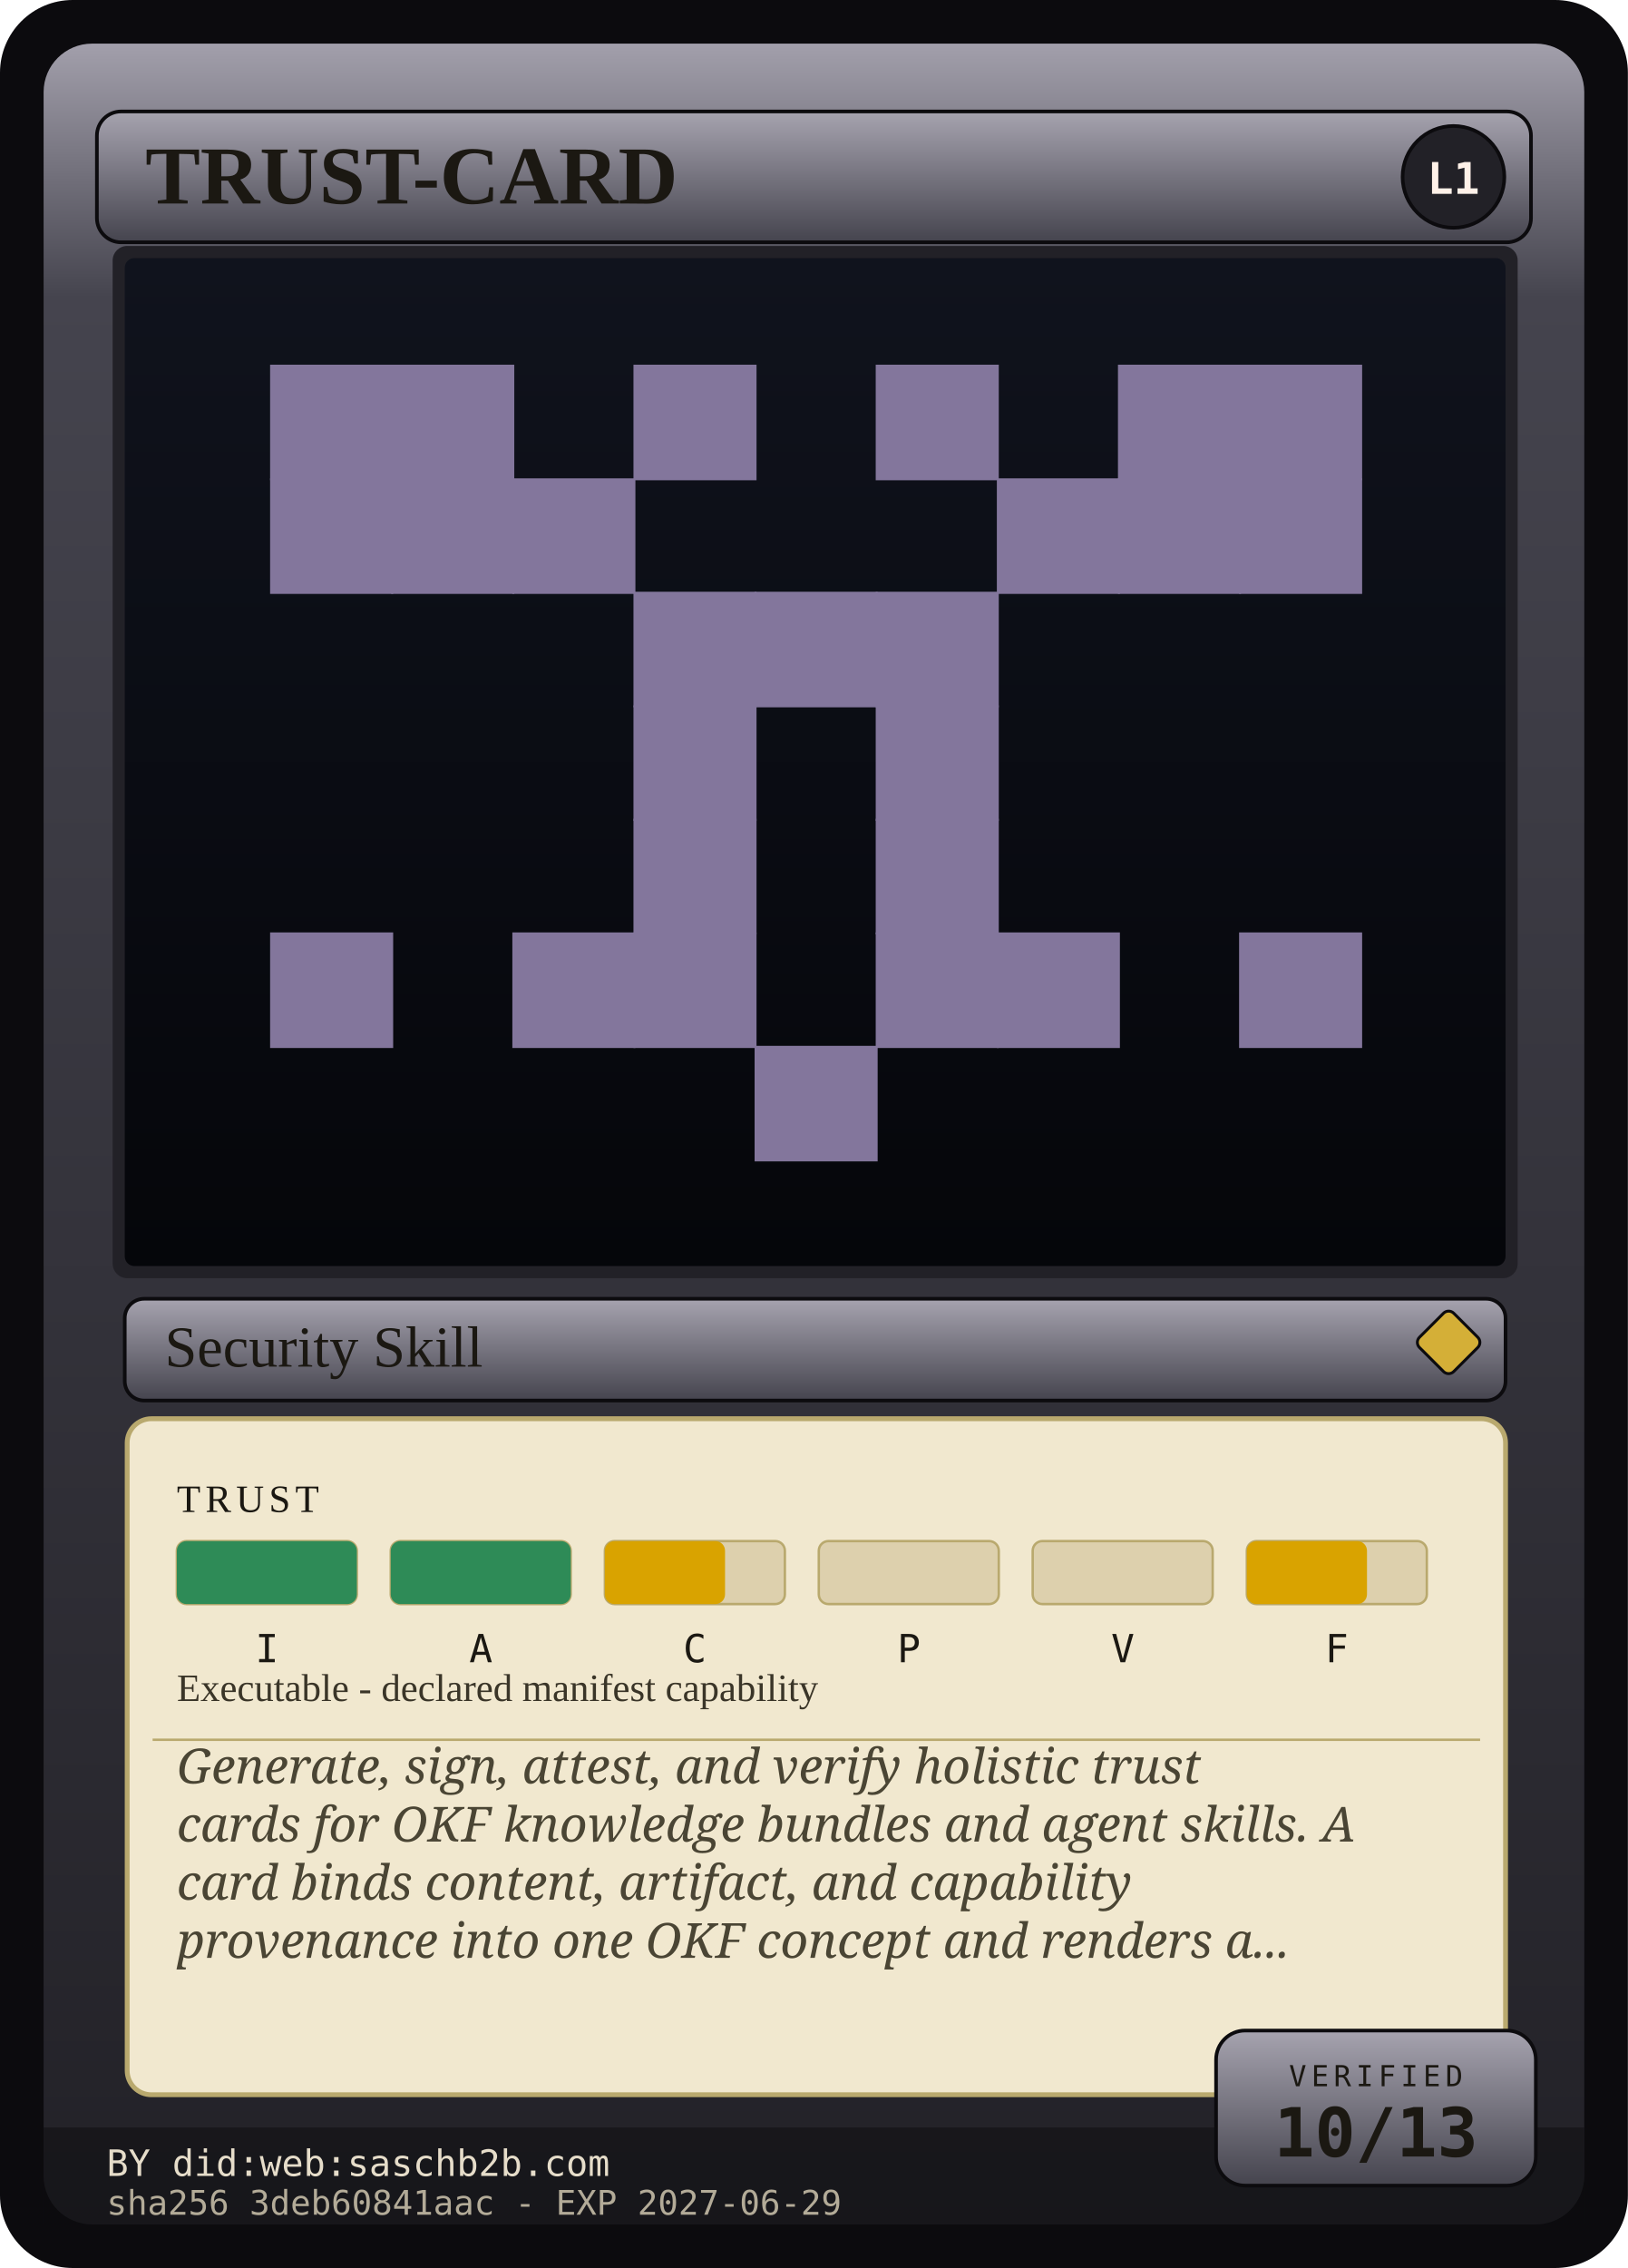
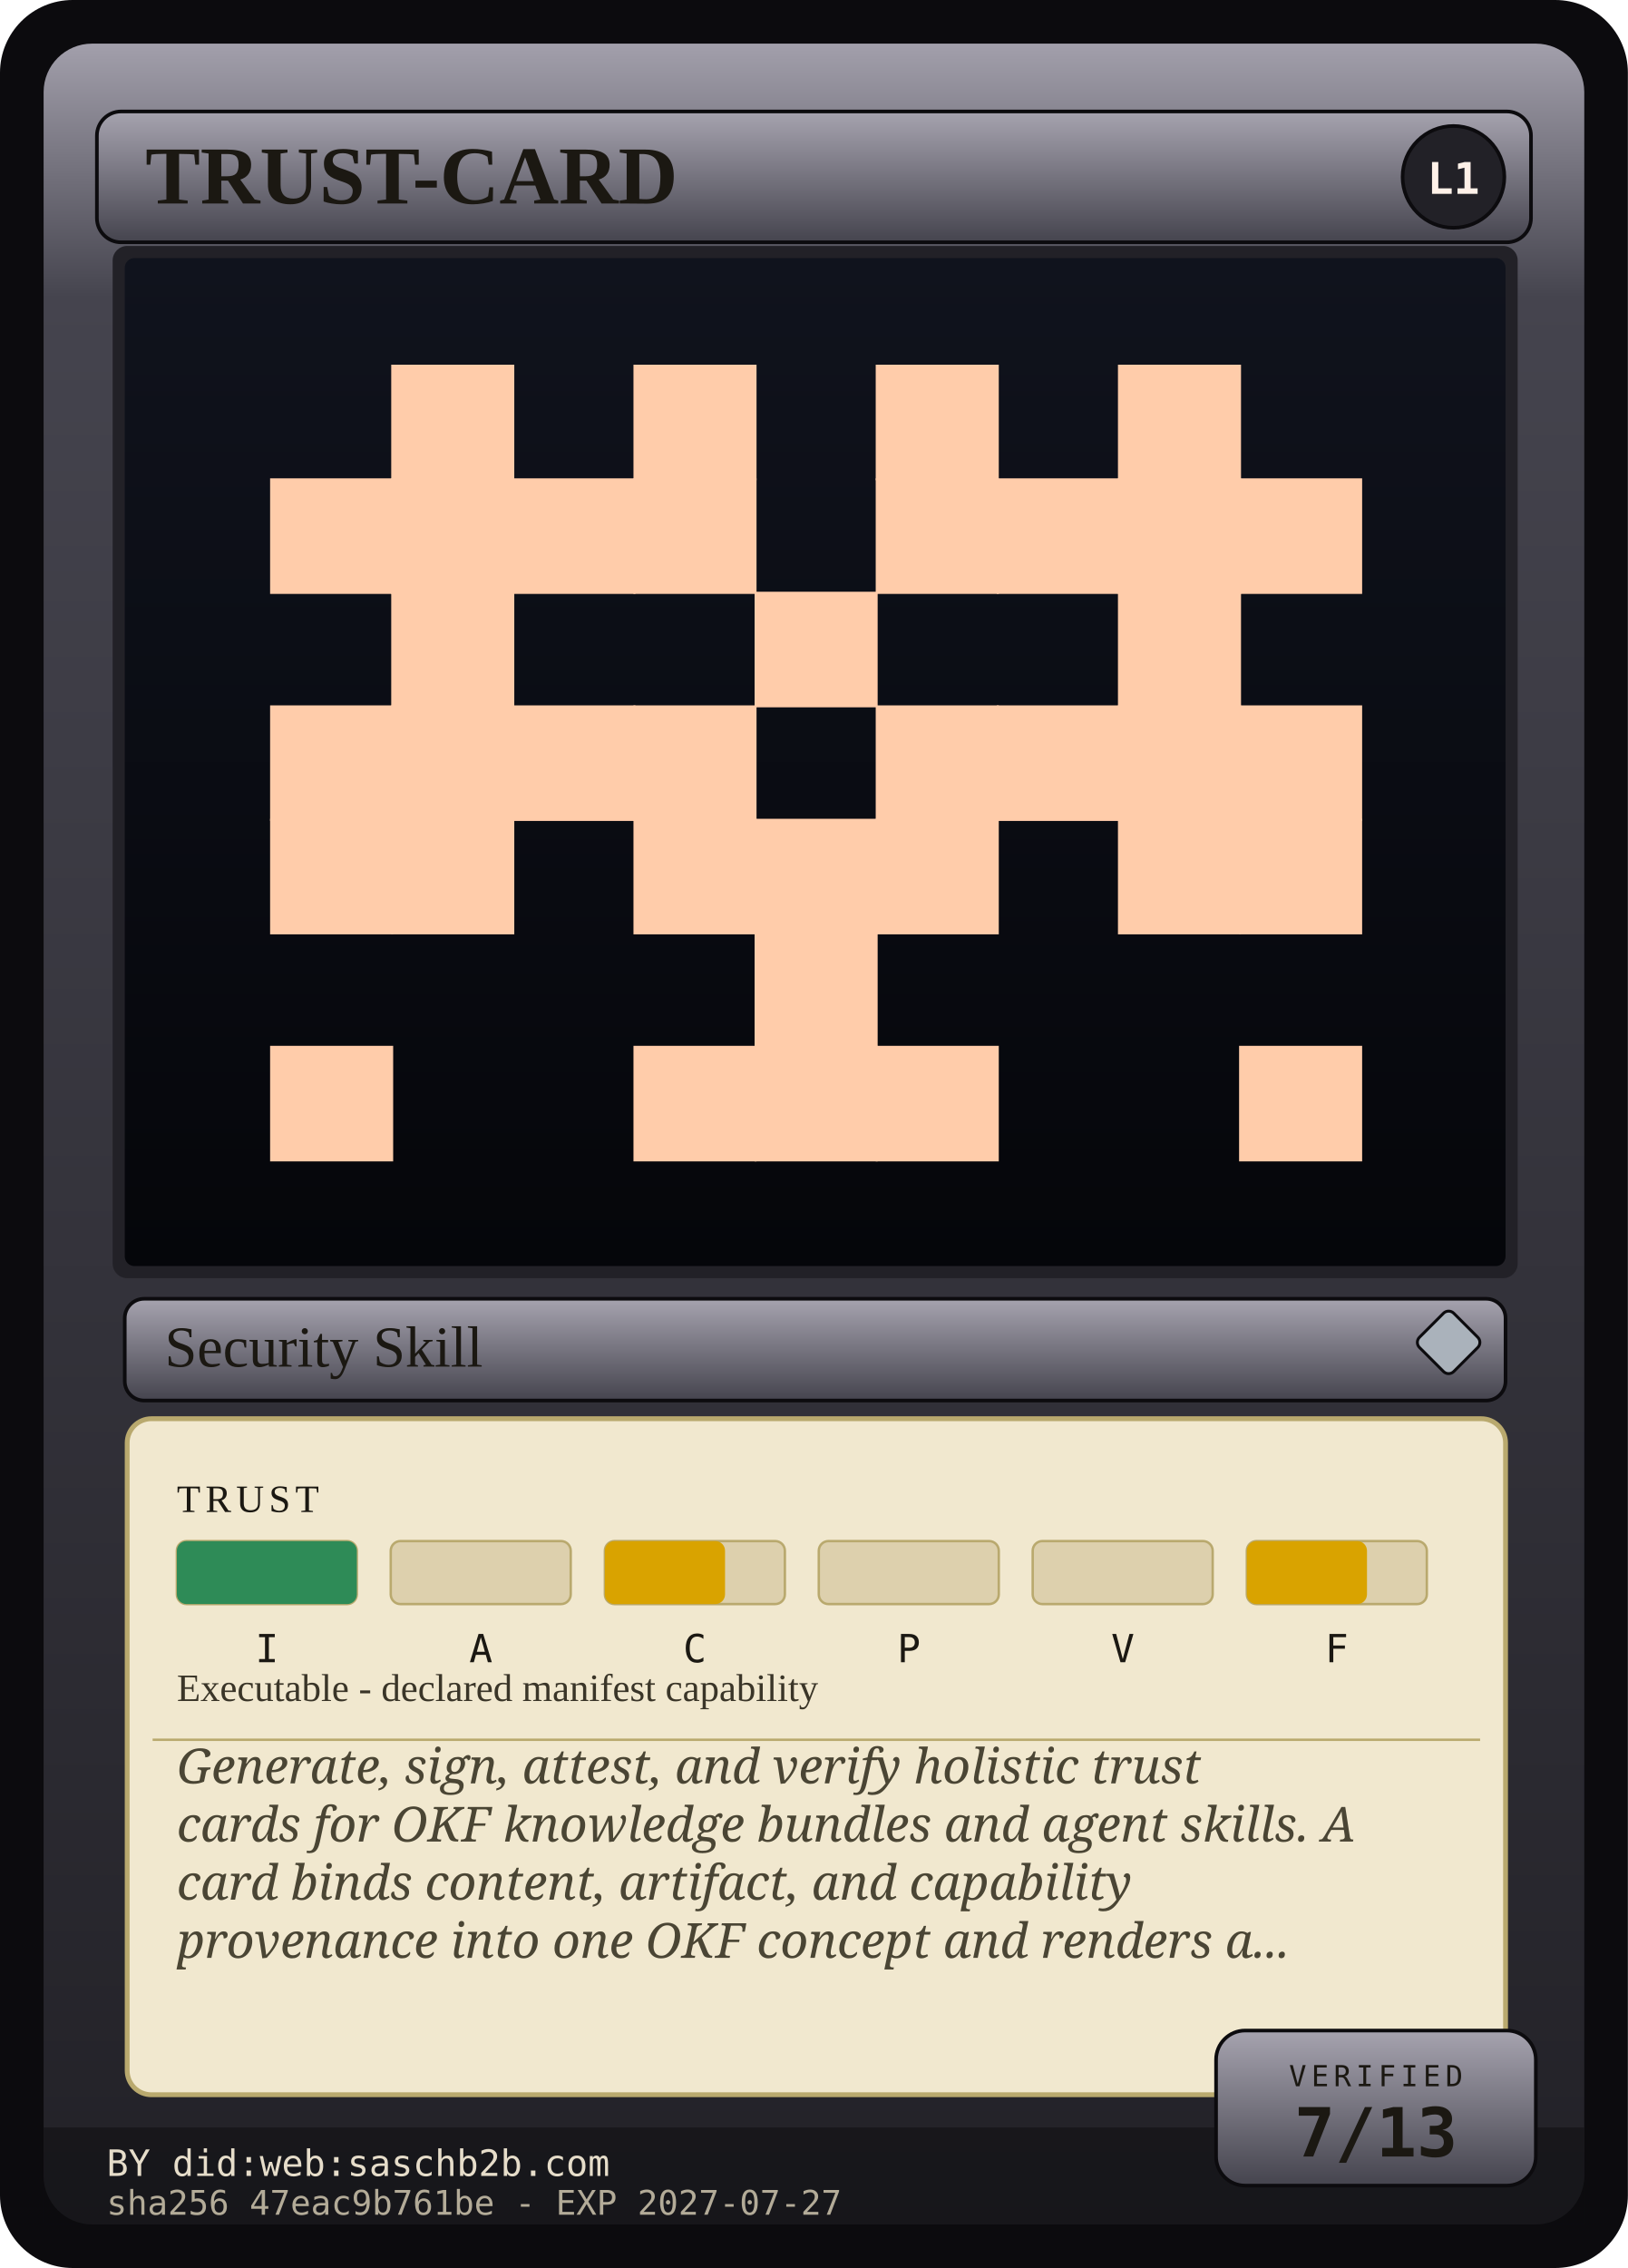
<svg xmlns="http://www.w3.org/2000/svg" width="672" height="936" viewBox="0 0 672 936" font-family="Georgia,'Times New Roman',serif">
  <defs>
    <linearGradient id="frame" x1="0" y1="0" x2="0" y2="1">
      <stop offset="0" stop-color="#a6a3af" />
      <stop offset="0.12" stop-color="#45444e" />
      <stop offset="1" stop-color="#222127" />
    </linearGradient>
    <linearGradient id="plate" x1="0" y1="0" x2="0" y2="1">
      <stop offset="0" stop-color="#a6a3af" />
      <stop offset="1" stop-color="#45444e" />
    </linearGradient>
    <linearGradient id="art" x1="0" y1="0" x2="0" y2="1">
      <stop offset="0" stop-color="#10131d" />
      <stop offset="1" stop-color="#05060a" />
    </linearGradient>
    <clipPath id="scr">
      <rect x="51.5" y="106.5" width="570" height="416" rx="4" />
    </clipPath>
  </defs>
  <rect x="0" y="0" width="672" height="936" rx="30" fill="#0c0b0e" />
  <rect x="18" y="18" width="636" height="900" rx="20" fill="url(#frame)" />
  <rect x="40" y="46" width="592" height="54" rx="10" fill="url(#plate)" stroke="#0c0b0e" stroke-width="1.5" />
  <text x="60" y="84" font-size="34" font-weight="bold" fill="#1b1812">TRUST-CARD</text>
  <circle cx="600" cy="73" r="21" fill="#222127" stroke="#0c0b0e" stroke-width="1.5" />
  <text x="600" y="80" font-size="18" font-weight="bold" fill="#fff1e8" text-anchor="middle" font-family="ui-monospace,monospace">L1</text>
  <rect x="46.5" y="101.5" width="580" height="426" rx="6" fill="#222127" />
  <g clip-path="url(#scr)">
    <rect x="51.5" y="106.5" width="570" height="416" fill="url(#art)" />
-     <rect x="111.5" y="150.5" width="50.8" height="47.7" fill="#83769c" />
-     <rect x="511.5" y="150.5" width="50.8" height="47.7" fill="#83769c" />
-     <rect x="161.5" y="150.5" width="50.8" height="47.7" fill="#83769c" />
-     <rect x="461.5" y="150.5" width="50.8" height="47.7" fill="#83769c" />
-     <rect x="261.5" y="150.5" width="50.8" height="47.7" fill="#83769c" />
-     <rect x="361.5" y="150.5" width="50.8" height="47.7" fill="#83769c" />
-     <rect x="111.5" y="197.4" width="50.8" height="47.7" fill="#83769c" />
-     <rect x="511.5" y="197.4" width="50.8" height="47.7" fill="#83769c" />
-     <rect x="161.5" y="197.4" width="50.8" height="47.7" fill="#83769c" />
-     <rect x="461.5" y="197.4" width="50.8" height="47.7" fill="#83769c" />
-     <rect x="211.5" y="197.4" width="50.8" height="47.7" fill="#83769c" />
-     <rect x="411.5" y="197.4" width="50.8" height="47.7" fill="#83769c" />
-     <rect x="261.5" y="244.2" width="50.8" height="47.7" fill="#83769c" />
-     <rect x="361.5" y="244.2" width="50.8" height="47.7" fill="#83769c" />
-     <rect x="311.5" y="244.2" width="50.8" height="47.7" fill="#83769c" />
-     <rect x="261.5" y="291.1" width="50.8" height="47.7" fill="#83769c" />
-     <rect x="361.5" y="291.1" width="50.8" height="47.7" fill="#83769c" />
-     <rect x="261.5" y="337.9" width="50.8" height="47.7" fill="#83769c" />
-     <rect x="361.5" y="337.9" width="50.8" height="47.7" fill="#83769c" />
-     <rect x="111.5" y="384.8" width="50.8" height="47.7" fill="#83769c" />
-     <rect x="511.5" y="384.8" width="50.8" height="47.7" fill="#83769c" />
-     <rect x="211.5" y="384.8" width="50.8" height="47.7" fill="#83769c" />
-     <rect x="411.5" y="384.8" width="50.8" height="47.7" fill="#83769c" />
-     <rect x="261.5" y="384.8" width="50.8" height="47.7" fill="#83769c" />
-     <rect x="361.5" y="384.8" width="50.8" height="47.7" fill="#83769c" />
-     <rect x="311.5" y="431.6" width="50.8" height="47.7" fill="#83769c" />
+     <rect x="161.5" y="150.5" width="50.8" height="47.7" fill="#ffccaa" />
+     <rect x="461.5" y="150.5" width="50.8" height="47.7" fill="#ffccaa" />
+     <rect x="261.5" y="150.5" width="50.8" height="47.7" fill="#ffccaa" />
+     <rect x="361.5" y="150.5" width="50.8" height="47.7" fill="#ffccaa" />
+     <rect x="111.5" y="197.4" width="50.8" height="47.7" fill="#ffccaa" />
+     <rect x="511.5" y="197.4" width="50.8" height="47.7" fill="#ffccaa" />
+     <rect x="161.5" y="197.4" width="50.8" height="47.7" fill="#ffccaa" />
+     <rect x="461.5" y="197.4" width="50.8" height="47.7" fill="#ffccaa" />
+     <rect x="211.5" y="197.4" width="50.8" height="47.7" fill="#ffccaa" />
+     <rect x="411.5" y="197.4" width="50.8" height="47.7" fill="#ffccaa" />
+     <rect x="261.5" y="197.4" width="50.8" height="47.7" fill="#ffccaa" />
+     <rect x="361.5" y="197.4" width="50.8" height="47.7" fill="#ffccaa" />
+     <rect x="161.5" y="244.2" width="50.8" height="47.7" fill="#ffccaa" />
+     <rect x="461.5" y="244.2" width="50.8" height="47.7" fill="#ffccaa" />
+     <rect x="311.5" y="244.2" width="50.8" height="47.7" fill="#ffccaa" />
+     <rect x="111.5" y="291.1" width="50.8" height="47.7" fill="#ffccaa" />
+     <rect x="511.5" y="291.1" width="50.8" height="47.7" fill="#ffccaa" />
+     <rect x="161.5" y="291.1" width="50.8" height="47.7" fill="#ffccaa" />
+     <rect x="461.5" y="291.1" width="50.8" height="47.7" fill="#ffccaa" />
+     <rect x="211.5" y="291.1" width="50.8" height="47.7" fill="#ffccaa" />
+     <rect x="411.5" y="291.1" width="50.8" height="47.7" fill="#ffccaa" />
+     <rect x="261.5" y="291.1" width="50.8" height="47.7" fill="#ffccaa" />
+     <rect x="361.5" y="291.1" width="50.8" height="47.7" fill="#ffccaa" />
+     <rect x="111.5" y="337.9" width="50.8" height="47.7" fill="#ffccaa" />
+     <rect x="511.5" y="337.9" width="50.8" height="47.7" fill="#ffccaa" />
+     <rect x="161.5" y="337.9" width="50.8" height="47.7" fill="#ffccaa" />
+     <rect x="461.5" y="337.9" width="50.8" height="47.7" fill="#ffccaa" />
+     <rect x="261.5" y="337.9" width="50.8" height="47.7" fill="#ffccaa" />
+     <rect x="361.5" y="337.9" width="50.8" height="47.7" fill="#ffccaa" />
+     <rect x="311.5" y="337.9" width="50.8" height="47.7" fill="#ffccaa" />
+     <rect x="311.5" y="384.8" width="50.8" height="47.7" fill="#ffccaa" />
+     <rect x="111.5" y="431.6" width="50.8" height="47.7" fill="#ffccaa" />
+     <rect x="511.5" y="431.6" width="50.8" height="47.7" fill="#ffccaa" />
+     <rect x="261.5" y="431.6" width="50.8" height="47.7" fill="#ffccaa" />
+     <rect x="361.5" y="431.6" width="50.8" height="47.7" fill="#ffccaa" />
+     <rect x="311.5" y="431.6" width="50.8" height="47.7" fill="#ffccaa" />
  </g>
  <rect x="51.5" y="536" width="570" height="42" rx="8" fill="url(#plate)" stroke="#0c0b0e" stroke-width="1.5" />
  <text x="68" y="564" font-size="24" fill="#1b1812">Security Skill</text>
-   <rect x="588" y="544" width="20" height="20" rx="3" transform="rotate(45 598 554)" fill="#d4af37" stroke="#0c0b0e" stroke-width="1.2" />
+   <rect x="588" y="544" width="20" height="20" rx="3" transform="rotate(45 598 554)" fill="#aab2bb" stroke="#0c0b0e" stroke-width="1.2" />
  <rect x="52.5" y="585.5" width="569" height="279" rx="10" fill="#f1e8cf" stroke="#b9a96e" stroke-width="2" />
  <text x="73" y="624" font-size="16" letter-spacing="2" fill="#1b1812">TRUST</text>
  <rect x="73.0" y="636" width="74.3" height="26" rx="4" fill="#ddd0ad" stroke="#b9a96e" stroke-width="1" />
  <rect x="73.0" y="636" width="74.3" height="26" rx="4" fill="#2e8b57" />
  <text x="110.2" y="686" font-size="16" fill="#1b1812" text-anchor="middle" font-family="ui-monospace,monospace">I</text>
  <rect x="161.3" y="636" width="74.3" height="26" rx="4" fill="#ddd0ad" stroke="#b9a96e" stroke-width="1" />
-   <rect x="161.3" y="636" width="74.3" height="26" rx="4" fill="#2e8b57" />
+   <rect x="161.3" y="636" width="0.0" height="26" rx="4" fill="#8a8378" />
  <text x="198.5" y="686" font-size="16" fill="#1b1812" text-anchor="middle" font-family="ui-monospace,monospace">A</text>
  <rect x="249.7" y="636" width="74.3" height="26" rx="4" fill="#ddd0ad" stroke="#b9a96e" stroke-width="1" />
  <rect x="249.7" y="636" width="49.6" height="26" rx="4" fill="#d9a300" />
  <text x="286.8" y="686" font-size="16" fill="#1b1812" text-anchor="middle" font-family="ui-monospace,monospace">C</text>
  <rect x="338.0" y="636" width="74.3" height="26" rx="4" fill="#ddd0ad" stroke="#b9a96e" stroke-width="1" />
  <rect x="338.0" y="636" width="0.0" height="26" rx="4" fill="#8a8378" />
  <text x="375.2" y="686" font-size="16" fill="#1b1812" text-anchor="middle" font-family="ui-monospace,monospace">P</text>
  <rect x="426.3" y="636" width="74.3" height="26" rx="4" fill="#ddd0ad" stroke="#b9a96e" stroke-width="1" />
  <rect x="426.3" y="636" width="0.0" height="26" rx="4" fill="#8a8378" />
  <text x="463.5" y="686" font-size="16" fill="#1b1812" text-anchor="middle" font-family="ui-monospace,monospace">V</text>
  <rect x="514.7" y="636" width="74.3" height="26" rx="4" fill="#ddd0ad" stroke="#b9a96e" stroke-width="1" />
  <rect x="514.7" y="636" width="49.6" height="26" rx="4" fill="#d9a300" />
  <text x="551.8" y="686" font-size="16" fill="#1b1812" text-anchor="middle" font-family="ui-monospace,monospace">F</text>
  <text x="73" y="702" font-size="16" fill="#3a3528">Executable - declared manifest capability</text>
  <line x1="63" y1="718" x2="611" y2="718" stroke="#b9a96e" stroke-width="1" />
  <text x="73" y="736" font-size="20" font-style="italic" fill="#4a4534" font-family="Georgia,serif">Generate, sign, attest, and verify holistic trust</text>
  <text x="73" y="760" font-size="20" font-style="italic" fill="#4a4534" font-family="Georgia,serif">cards for OKF knowledge bundles and agent skills. A</text>
  <text x="73" y="784" font-size="20" font-style="italic" fill="#4a4534" font-family="Georgia,serif">card binds content, artifact, and capability</text>
  <text x="73" y="808" font-size="20" font-style="italic" fill="#4a4534" font-family="Georgia,serif">provenance into one OKF concept and renders a...</text>
  <rect x="18" y="878" width="636" height="40" fill="#0c0b0e" opacity="0.5" />
  <text x="44" y="898" font-size="15" fill="#e6ddca" font-family="ui-monospace,monospace">BY did:web:saschb2b.com</text>
-   <text x="44" y="914" font-size="14" fill="#b3ab98" font-family="ui-monospace,monospace">sha256 3deb60841aac - EXP 2027-06-29</text>
+   <text x="44" y="914" font-size="14" fill="#b3ab98" font-family="ui-monospace,monospace">sha256 47eac9b761be - EXP 2027-07-27</text>
  <rect x="502" y="838" width="132" height="64" rx="12" fill="url(#plate)" stroke="#0c0b0e" stroke-width="1.5" />
  <text x="568" y="861" font-size="12" letter-spacing="2" fill="#1b1812" text-anchor="middle" font-family="ui-monospace,monospace">VERIFIED</text>
-   <text x="568" y="890" font-size="28" font-weight="bold" fill="#1b1812" text-anchor="middle" font-family="ui-monospace,monospace">10/13</text>
+   <text x="568" y="890" font-size="28" font-weight="bold" fill="#1b1812" text-anchor="middle" font-family="ui-monospace,monospace">7/13</text>
</svg>
